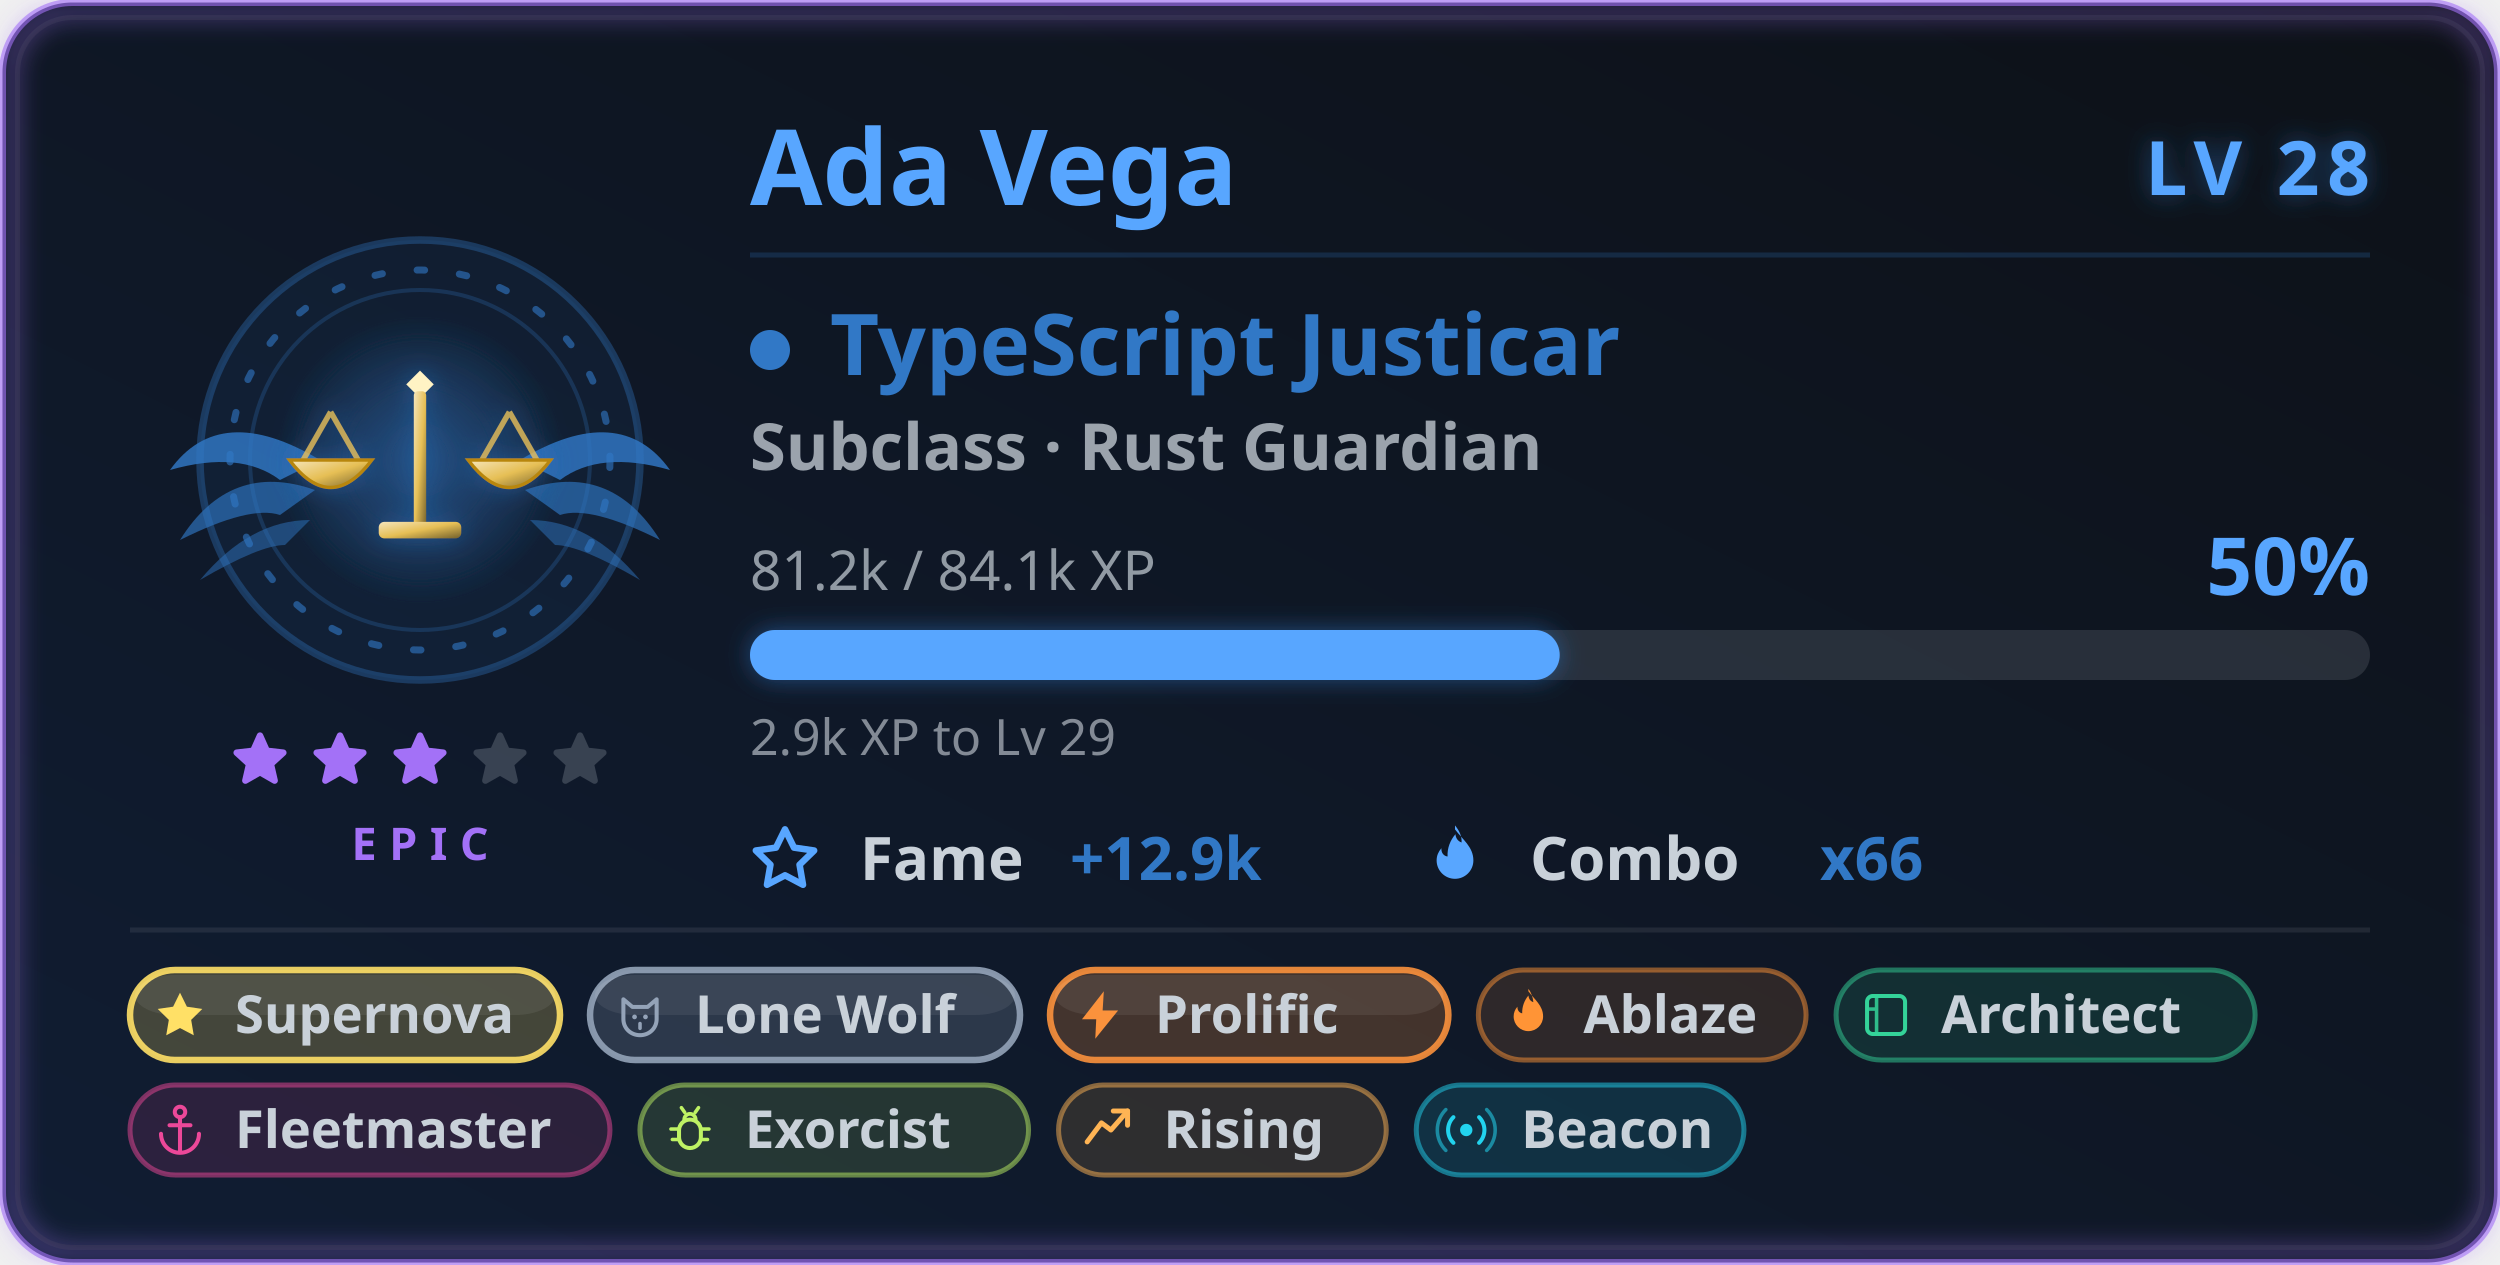
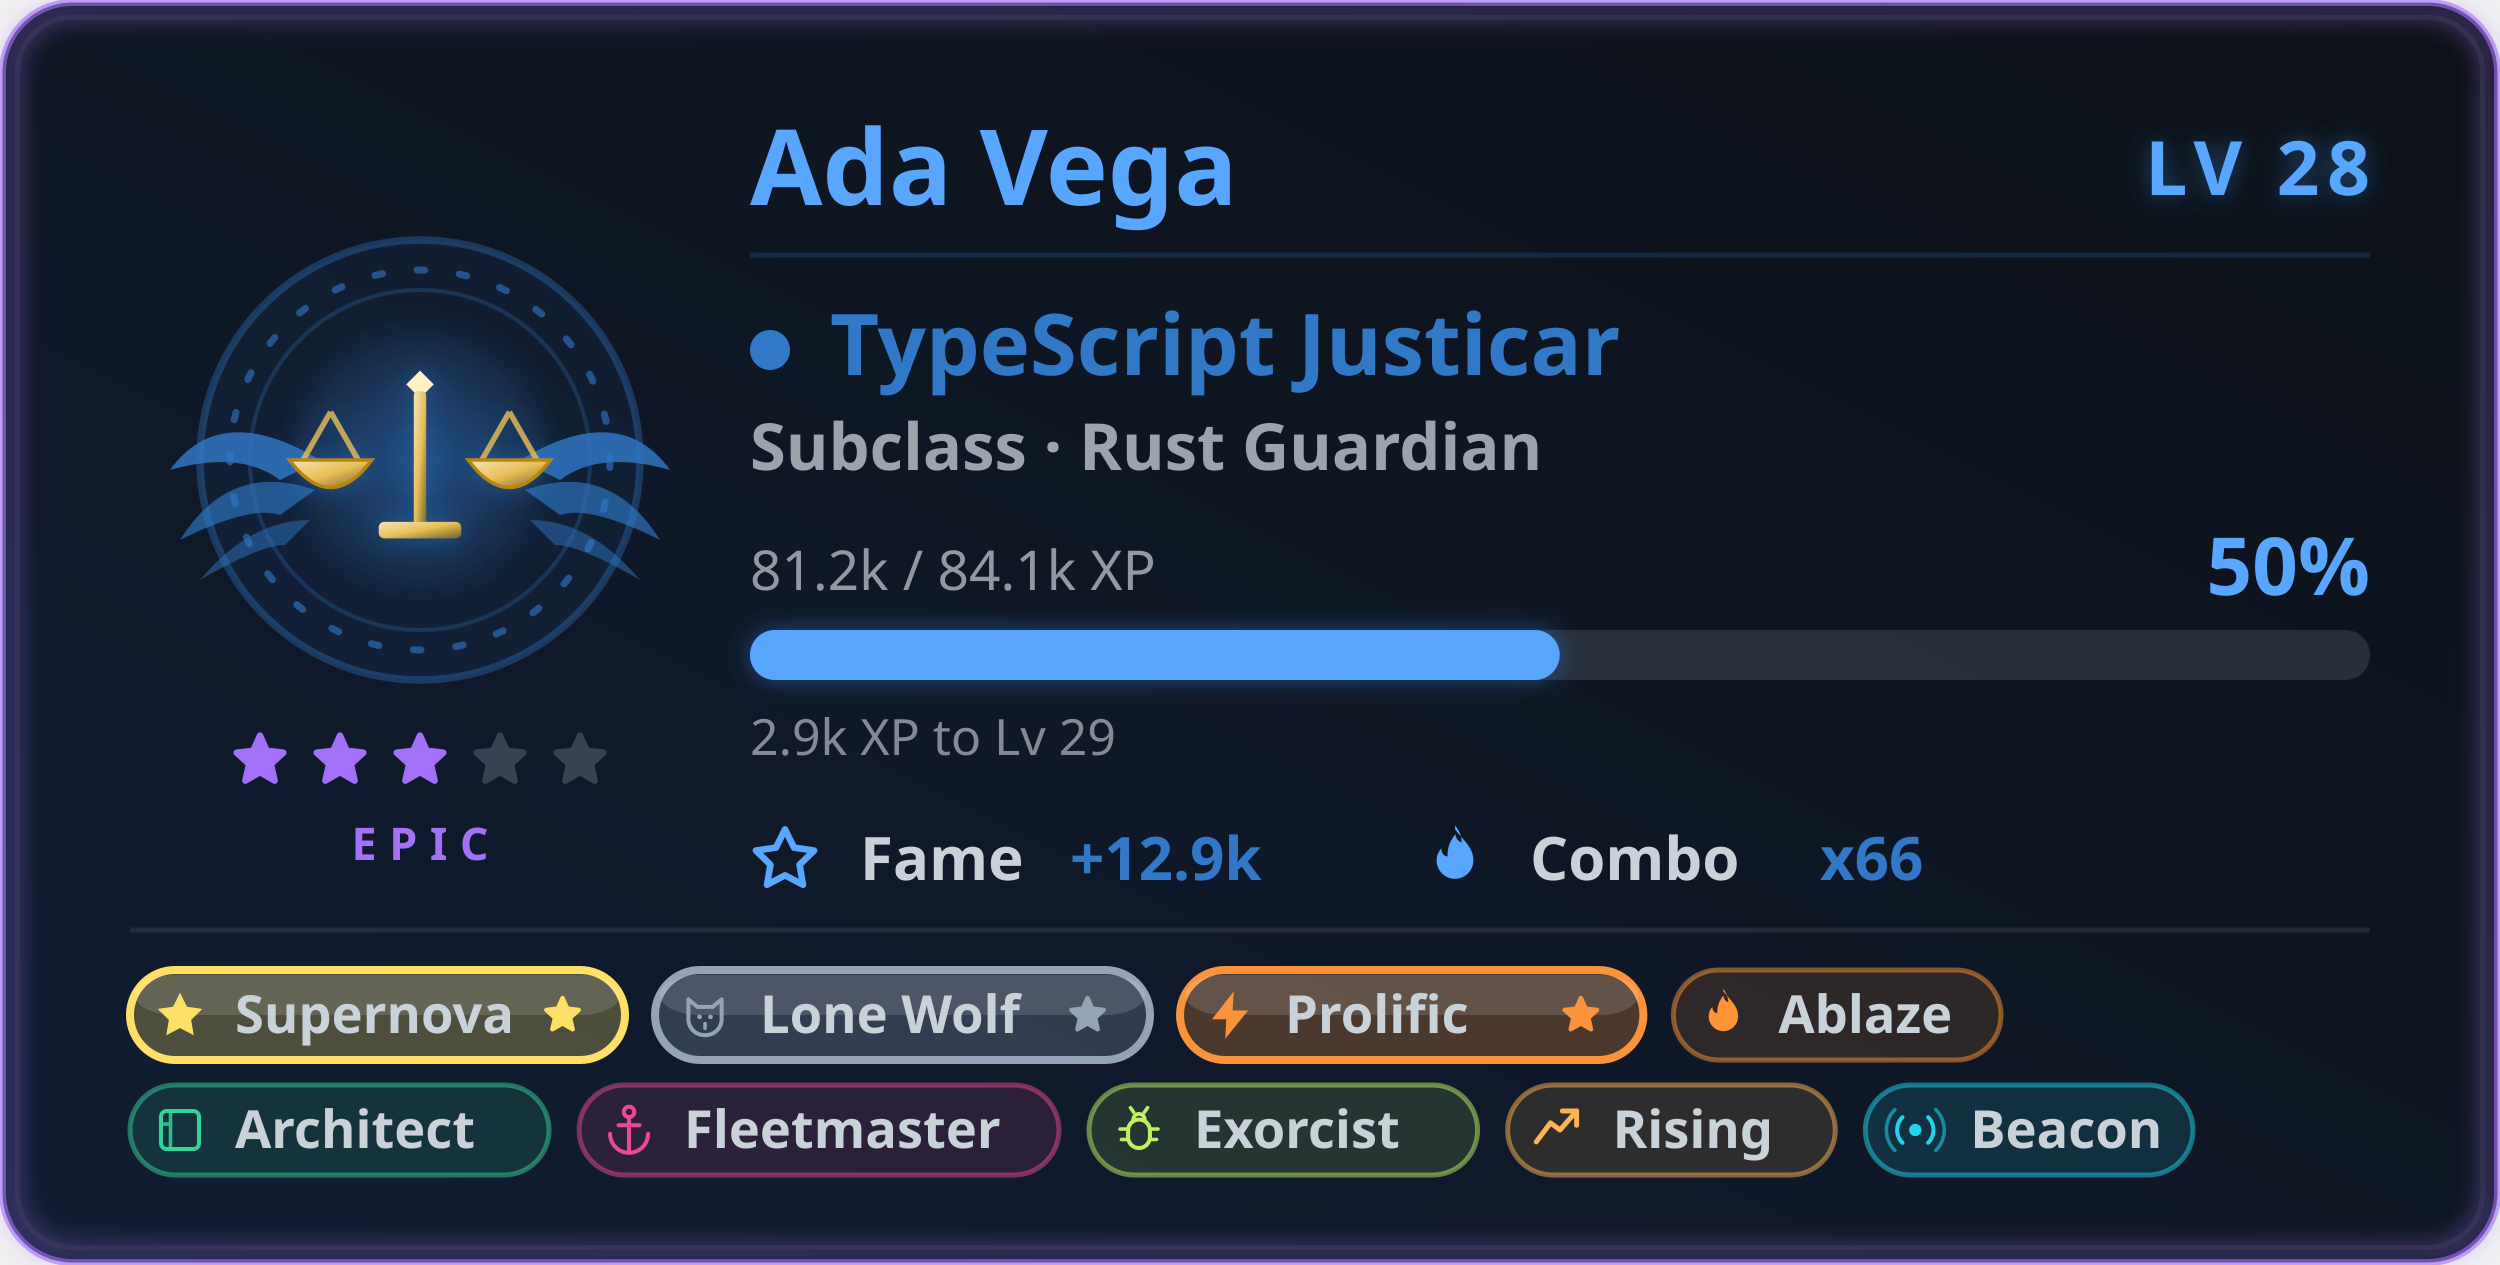
<svg xmlns="http://www.w3.org/2000/svg" width="500" height="253" viewBox="0 0 500 253" role="img" aria-labelledby="card-title-a11y card-desc-a11y">
  <style>
text { font-family: 'Segoe UI', Ubuntu, 'Helvetica Neue', sans-serif; }
.title { font-size: 18px; font-weight: 600; fill: #58a6ff; }
.title-icon { fill: #58a6ff; }
.icon { fill: #58a6ff; }


.gl-name { font-size: 21px; font-weight: 700; fill: #58a6ff; }
.gl-lvl { font-size: 15px; font-weight: 800; letter-spacing: 1.5px; fill: #58a6ff; }
.gl-class { font-size: 17px; font-weight: 700; fill: #3178c6; }
.gl-sub { font-size: 13px; font-weight: 600; fill: #c9d1d9; opacity: 0.75; }
.gl-meta { font-size: 11px; fill: #c9d1d9; opacity: 0.7; }
.gl-pct { font-size: 16px; font-weight: 800; fill: #58a6ff; }
.gl-chip-label { font-size: 12px; font-weight: 600; fill: #c9d1d9; }
.gl-chip-value { font-size: 12px; font-weight: 800; fill: #3178c6; }
.gl-hint { font-size: 10px; fill: #c9d1d9; opacity: 0.62; }
.gl-badge-label { font-size: 10.5px; font-weight: 600; }
.gl-rarity { font-size: 9px; font-weight: 700; letter-spacing: 2.5px; fill: #a371f7; }

</style>
  <defs>
    <linearGradient id="card-bg" x1="0" y1="0" x2="1" y2="1" gradientTransform="rotate(90, 0.5, 0.5)">
      <stop offset="0.0%" stop-color="#0d1117" />
      <stop offset="100.0%" stop-color="#101d33" />
    </linearGradient>
    <filter id="card-glow" x="-50%" y="-50%" width="200%" height="200%">
      <feGaussianBlur in="SourceGraphic" stdDeviation="3" result="blur" />
      <feFlood flood-color="#58a6ff" flood-opacity="0.55" result="tint" />
      <feComposite in="tint" in2="blur" operator="in" result="softGlow" />
      <feMerge>
        <feMergeNode in="softGlow" />
        <feMergeNode in="SourceGraphic" />
      </feMerge>
    </filter>
    <filter id="gl-glow" x="-60%" y="-60%" width="220%" height="220%">
      <feGaussianBlur in="SourceGraphic" stdDeviation="2.4" result="b" />
      <feFlood flood-color="#3178c6" flood-opacity="0.55" result="t" />
      <feComposite in="t" in2="b" operator="in" result="g" />
      <feMerge>
        <feMergeNode in="g" />
        <feMergeNode in="SourceGraphic" />
      </feMerge>
    </filter>
    <filter id="gl-rarity" x="-20%" y="-20%" width="140%" height="140%">
      <feGaussianBlur stdDeviation="2.4" />
    </filter>
  </defs>
  <rect x="0.5" y="0.5" width="499" height="252" rx="14" fill="url(#card-bg)" stroke="#a371f7" stroke-width="1.4" stroke-opacity="0.6" />
  <rect x="3.5" y="3.5" width="493" height="246" rx="11" fill="none" stroke="#30363d" stroke-opacity="0.4" />
  <rect x="2" y="2" width="496" height="249" rx="13" fill="none" stroke="#a371f7" stroke-width="3.5" stroke-opacity="0.4" filter="url(#gl-rarity)" />
  <g class="fade">
    <g class="">
      <g class="flourish">
        <g transform="translate(84,0)">
          <g transform="translate(0,92)" fill="#3178c6">
            <path d="M20 0 Q 40 -12 50 2 Q 36 -2 28 4 Z" opacity="0.82" />
            <path d="M21 6 Q 38 0 48 16 Q 34 9 28 11 Z" opacity="0.64" />
            <path d="M22 12 Q 34 12 44 24 Q 32 17 27 17 Z" opacity="0.48" />
          </g>
        </g>
        <g transform="translate(84,0) scale(-1,1)">
          <g transform="translate(0,92)" fill="#3178c6">
            <path d="M20 0 Q 40 -12 50 2 Q 36 -2 28 4 Z" opacity="0.82" />
            <path d="M21 6 Q 38 0 48 16 Q 34 9 28 11 Z" opacity="0.64" />
            <path d="M22 12 Q 34 12 44 24 Q 32 17 27 17 Z" opacity="0.48" />
          </g>
        </g>
      </g>
      <circle cx="84" cy="92" r="44" fill="#3178c6" fill-opacity="0.08" stroke="#3178c6" stroke-opacity="0.35" stroke-width="1.5" />
      <g class="">
        <circle cx="84" cy="92" r="38" fill="none" stroke="#3178c6" stroke-opacity="0.6" stroke-width="1.4" stroke-dasharray="1.5 7" stroke-linecap="round" />
        <circle cx="84" cy="92" r="34" fill="none" stroke="#3178c6" stroke-opacity="0.25" stroke-width="0.8" />
      </g>
      <g class="" filter="url(#gl-glow)">
        <svg class="" x="51" y="59" width="66" height="66" viewBox="0 0 48 48" aria-hidden="true">
          <defs>
            <radialGradient id="tsHalo" cx="0.5" cy="0.5" r="0.5">
              <stop offset="0" stop-color="#3178c6" stop-opacity="0.42" />
              <stop offset="1" stop-color="#3178c6" stop-opacity="0" />
            </radialGradient>
            <linearGradient id="tsMetal" x1="0" y1="0" x2="1" y2="1">
              <stop offset="0" stop-color="#f5e5bb" />
              <stop offset="0.5" stop-color="#e6bf55" />
              <stop offset="1" stop-color="#73602b" />
            </linearGradient>
          </defs>
          <circle cx="24" cy="24" r="21" fill="url(#tsHalo)" />
          <path d="M24 11 l2 2 l-2 2 l-2 -2 Z" fill="#fff3c4" />
          <rect x="23.1" y="14" width="1.8" height="21" rx="0.6" fill="url(#tsMetal)" />
          <rect x="18" y="33" width="12" height="2.4" rx="0.8" fill="url(#tsMetal)" />
          <path d="M9 17 H39" stroke="url(#tsMetal)" stroke-width="2.2" stroke-linecap="round" />
          <g stroke="#e6bf55" stroke-width="0.8" stroke-opacity="0.8">
            <path d="M11 17 L7 24 M11 17 L15 24 M37 17 L33 24 M37 17 L41 24" />
          </g>
          <g transform="translate(5 24)">
            <path d="M0 0 Q6 8 12 0 Z" fill="url(#tsMetal)" stroke="#b8860b" stroke-width="0.5" />
          </g>
          <g transform="translate(31 24)">
            <path d="M0 0 Q6 8 12 0 Z" fill="url(#tsMetal)" stroke="#b8860b" stroke-width="0.5" />
          </g>
        </svg>
      </g>
    </g>
    <g>
      <g class="" transform="translate(45.5, 145.5) scale(0.5416667)" fill="#a371f7" stroke="#a371f7" stroke-width="2.4" stroke-linejoin="round" stroke-linecap="round" opacity="1">
        <path d="M12 3 L14.5 8.6 L20.6 9.3 L16 13.5 L17.4 19.6 L12 16.5 L6.6 19.6 L8 13.5 L3.4 9.3 L9.5 8.6 Z" />
      </g>
      <g class="" transform="translate(61.5, 145.5) scale(0.5416667)" fill="#a371f7" stroke="#a371f7" stroke-width="2.4" stroke-linejoin="round" stroke-linecap="round" opacity="1">
        <path d="M12 3 L14.5 8.6 L20.6 9.3 L16 13.5 L17.4 19.6 L12 16.5 L6.6 19.6 L8 13.5 L3.4 9.3 L9.5 8.6 Z" />
      </g>
      <g class="" transform="translate(77.5, 145.5) scale(0.5416667)" fill="#a371f7" stroke="#a371f7" stroke-width="2.4" stroke-linejoin="round" stroke-linecap="round" opacity="1">
        <path d="M12 3 L14.5 8.6 L20.6 9.3 L16 13.5 L17.4 19.6 L12 16.5 L6.6 19.6 L8 13.5 L3.4 9.3 L9.5 8.6 Z" />
      </g>
      <g class="" transform="translate(93.5, 145.5) scale(0.5416667)" fill="#c9d1d9" stroke="#c9d1d9" stroke-width="2.4" stroke-linejoin="round" stroke-linecap="round" opacity="0.22">
        <path d="M12 3 L14.5 8.6 L20.6 9.3 L16 13.5 L17.4 19.6 L12 16.5 L6.6 19.6 L8 13.5 L3.4 9.3 L9.5 8.6 Z" />
      </g>
      <g class="" transform="translate(109.5, 145.5) scale(0.5416667)" fill="#c9d1d9" stroke="#c9d1d9" stroke-width="2.4" stroke-linejoin="round" stroke-linecap="round" opacity="0.22">
        <path d="M12 3 L14.5 8.6 L20.6 9.3 L16 13.5 L17.4 19.6 L12 16.5 L6.6 19.6 L8 13.5 L3.4 9.3 L9.5 8.6 Z" />
      </g>
    </g>
    <text class="gl-rarity" x="84" y="172" text-anchor="middle">EPIC</text>
  </g>
  <g class="fade" style="animation-delay:.15s">
    <text class="gl-name" x="150" y="41">Ada Vega</text>
    <text class="gl-lvl glow-pulse" x="474" y="39" text-anchor="end" filter="url(#gl-glow)">LV 28</text>
    <line x1="150" y1="51" x2="474" y2="51" stroke="#3178c6" stroke-opacity="0.22" stroke-width="1" />
    <circle cx="154" cy="70" r="4" fill="#3178c6" />
    <text class="gl-class" x="166" y="75">TypeScript Justicar</text>
    <text class="gl-sub" x="150" y="94">Subclass · Rust Guardian</text>
    <text class="gl-meta" x="150" y="118">81.2k / 84.1k XP</text>
    <text class="gl-pct " x="474" y="119" text-anchor="end">50%</text>
    <rect x="150" y="126" width="324" height="10" rx="5" fill="#c9d1d9" fill-opacity="0.14" />
    <rect class="xp-fill " x="150" y="126" width="161.943" height="10" rx="5" fill="#58a6ff" filter="url(#gl-glow)" />
    <text class="gl-hint" x="150" y="151">2.9k XP to Lv 29</text>
    <g transform="translate(150, 176)">
      <svg class="icon" x="0" y="-11" width="14" height="14" viewBox="0 0 16 16" aria-hidden="true">
        <path fill-rule="evenodd" d="M8 .25a.75.75 0 0 1 .673.418l1.882 3.815 4.21.612a.75.75 0 0 1 .416 1.279l-3.046 2.97.719 4.192a.75.75 0 0 1-1.088.791L8 12.347l-3.766 1.98a.75.75 0 0 1-1.088-.79l.72-4.194L.818 6.374a.75.75 0 0 1 .416-1.28l4.21-.611L7.327.668A.75.75 0 0 1 8 .25zm0 2.445L6.615 5.5a.75.75 0 0 1-.564.41l-3.097.45 2.24 2.184a.75.75 0 0 1 .216.664l-.528 3.084 2.769-1.456a.75.75 0 0 1 .698 0l2.77 1.456-.53-3.084a.75.75 0 0 1 .216-.664l2.24-2.183-3.096-.45a.75.75 0 0 1-.564-.41L8 2.694v.001z" />
      </svg>
      <text class="gl-chip-label" x="22" y="0">Fame</text>
      <text class="gl-chip-value" x="64" y="0">+12.9k</text>
    </g>
    <g transform="translate(284, 176)">
      <svg class="icon" x="0" y="-11" width="14" height="14" viewBox="0 0 16 16" aria-hidden="true">
        <path fill-rule="evenodd" d="M8 1c1.7 2.3 4.2 4 4.2 7.1a4.2 4.2 0 0 1-8.4 0c0-1.1.4-2 1.1-2.8-.1 1 .5 1.8 1.4 1.9-.1-1.9.6-3.7 1.8-5.1.1 1 .6 1.6 1.4 1.9.1-1.4-.5-2.7-1.5-3.9z" />
      </svg>
      <text class="gl-chip-label" x="22" y="0">Combo</text>
      <text class="gl-chip-value" x="80" y="0">x66</text>
    </g>
  </g>
  <g class="fade" style="animation-delay:.2s">
    <line x1="26" y1="186" x2="474" y2="186" stroke="#c9d1d9" stroke-opacity="0.1" stroke-width="1" />
    <g>
-       <rect x="26" y="194" width="86.002" height="18" rx="9" fill="#ffe066" fill-opacity="0.22" stroke="#ffe066" stroke-opacity="0.9" stroke-width="1.3" />
-       <rect x="27" y="195" width="84.002" height="8" rx="8" fill="#ffffff" fill-opacity="0.07" />
+       <rect x="26" y="194" width="99.002" height="18" rx="9" fill="#ffe066" fill-opacity="0.26" stroke="#ffe066" stroke-opacity="1" stroke-width="1.6" />
+       <rect x="27" y="195" width="97.002" height="8" rx="8" fill="#ffffff" fill-opacity="0.13" />
      <g transform="translate(30.3, 197.3) scale(0.475)">
        <path d="M12 2.6 14.9 8.5 21.4 9.45 16.7 14.05 17.8 20.55 12 17.5 6.2 20.55 7.3 14.05 2.6 9.45 9.1 8.5Z" fill="#ffe066" />
      </g>
      <text class="gl-badge-label" x="47" y="206.6" fill="#c9d1d9" font-weight="800">Supernova</text>
-     </g>
-     <g>
-       <rect x="118.002" y="194" width="86.002" height="18" rx="9" fill="#94a3b8" fill-opacity="0.22" stroke="#94a3b8" stroke-opacity="0.9" stroke-width="1.3" />
-       <rect x="119.002" y="195" width="84.002" height="8" rx="8" fill="#ffffff" fill-opacity="0.07" />
-       <g transform="translate(122.3024, 197.3) scale(0.475)">
+       <g class="" transform="translate(108.0024, 198.5) scale(0.375)" fill="#ffe066" stroke="#ffe066" stroke-width="2.4" stroke-linejoin="round" stroke-linecap="round" opacity="1">
+         <path d="M12 3 L14.5 8.6 L20.6 9.3 L16 13.5 L17.4 19.6 L12 16.5 L6.6 19.6 L8 13.5 L3.4 9.3 L9.5 8.6 Z" />
+       </g>
+     </g>
+     <g>
+       <rect x="131.002" y="194" width="99.002" height="18" rx="9" fill="#94a3b8" fill-opacity="0.26" stroke="#94a3b8" stroke-opacity="1" stroke-width="1.6" />
+       <rect x="132.002" y="195" width="97.002" height="8" rx="8" fill="#ffffff" fill-opacity="0.13" />
+       <g transform="translate(135.3024, 197.3) scale(0.475)">
        <path d="M5 5.4 8.8 8.6h6.4L19 5.4v8.3c0 3.9-3.1 6.8-7 6.8s-7-2.9-7-6.8Z" fill="none" stroke="#94a3b8" stroke-width="1.7" stroke-linejoin="round" />
        <circle cx="9.7" cy="12.8" r="1" fill="#94a3b8" />
        <circle cx="14.3" cy="12.8" r="1" fill="#94a3b8" />
        <path d="M12 15.6v2" fill="none" stroke="#94a3b8" stroke-width="1.5" stroke-linejoin="round" stroke-linecap="round" />
      </g>
-       <text class="gl-badge-label" x="139.002" y="206.6" fill="#c9d1d9" font-weight="800">Lone Wolf</text>
-     </g>
-     <g>
-       <rect x="210.005" y="194" width="79.669" height="18" rx="9" fill="#fb923c" fill-opacity="0.22" stroke="#fb923c" stroke-opacity="0.9" stroke-width="1.3" />
-       <rect x="211.005" y="195" width="77.669" height="8" rx="8" fill="#ffffff" fill-opacity="0.07" />
-       <g transform="translate(214.3048, 197.3) scale(0.475)">
+       <text class="gl-badge-label" x="152.002" y="206.6" fill="#c9d1d9" font-weight="800">Lone Wolf</text>
+       <g class="" transform="translate(213.0048, 198.5) scale(0.375)" fill="#94a3b8" stroke="#94a3b8" stroke-width="2.4" stroke-linejoin="round" stroke-linecap="round" opacity="1">
+         <path d="M12 3 L14.5 8.6 L20.6 9.3 L16 13.5 L17.4 19.6 L12 16.5 L6.6 19.6 L8 13.5 L3.4 9.3 L9.5 8.6 Z" />
+       </g>
+     </g>
+     <g>
+       <rect x="236.005" y="194" width="92.669" height="18" rx="9" fill="#fb923c" fill-opacity="0.26" stroke="#fb923c" stroke-opacity="1" stroke-width="1.6" />
+       <rect x="237.005" y="195" width="90.669" height="8" rx="8" fill="#ffffff" fill-opacity="0.13" />
+       <g transform="translate(240.3048, 197.3) scale(0.475)">
        <path d="M13.6 2 4.4 13.8h6L10 22l9.6-11.9h-6.5Z" fill="#fb923c" />
      </g>
-       <text class="gl-badge-label" x="231.005" y="206.6" fill="#c9d1d9" font-weight="800">Prolific</text>
-     </g>
-     <g>
-       <rect x="295.674" y="194" width="65.54" height="18" rx="9" fill="#ff9436" fill-opacity="0.13" stroke="#ff9436" stroke-opacity="0.5" stroke-width="1" />
-       <g transform="translate(299.9736, 197.3) scale(0.475)">
+       <text class="gl-badge-label" x="257.005" y="206.6" fill="#c9d1d9" font-weight="800">Prolific</text>
+       <g class="" transform="translate(311.6736, 198.5) scale(0.375)" fill="#fb923c" stroke="#fb923c" stroke-width="2.4" stroke-linejoin="round" stroke-linecap="round" opacity="1">
+         <path d="M12 3 L14.5 8.6 L20.6 9.3 L16 13.5 L17.4 19.6 L12 16.5 L6.6 19.6 L8 13.5 L3.4 9.3 L9.5 8.6 Z" />
+       </g>
+     </g>
+     <g>
+       <rect x="334.674" y="194" width="65.54" height="18" rx="9" fill="#ff9436" fill-opacity="0.13" stroke="#ff9436" stroke-opacity="0.5" stroke-width="1" />
+       <g transform="translate(338.9736, 197.3) scale(0.475)">
        <path d="M12 2c2.5 3.4 6.2 6 6.2 10.6a6.2 6.2 0 0 1-12.4 0c0-1.6.6-3 1.6-4.1-.1 1.5.8 2.6 2 2.8-.1-2.8.9-5.4 2.6-7.5.2 1.5.9 2.4 2.1 2.8-.2-2-.8-4-2.1-5.6Z" fill="#ff9436" />
      </g>
-       <text class="gl-badge-label" x="316.674" y="206.6" fill="#c9d1d9">Ablaze</text>
-     </g>
-     <g>
-       <rect x="367.214" y="194" width="83.81" height="18" rx="9" fill="#34d399" fill-opacity="0.13" stroke="#34d399" stroke-opacity="0.5" stroke-width="1" />
-       <g transform="translate(371.5136, 197.3) scale(0.475)">
+       <text class="gl-badge-label" x="355.674" y="206.6" fill="#c9d1d9">Ablaze</text>
+     </g>
+     <g>
+       <rect x="26" y="217" width="83.81" height="18" rx="9" fill="#34d399" fill-opacity="0.13" stroke="#34d399" stroke-opacity="0.5" stroke-width="1" />
+       <g transform="translate(30.3, 220.3) scale(0.475)">
        <rect x="4" y="4" width="16" height="16" rx="2.4" fill="none" stroke="#34d399" stroke-width="1.7" />
        <path d="M8 4v16 M4 9.5h4" fill="none" stroke="#34d399" stroke-width="1.5" opacity="0.85" />
      </g>
-       <text class="gl-badge-label" x="388.214" y="206.6" fill="#c9d1d9">Architect</text>
-     </g>
-     <g>
-       <rect x="26" y="217" width="95.99" height="18" rx="9" fill="#ec4899" fill-opacity="0.13" stroke="#ec4899" stroke-opacity="0.5" stroke-width="1" />
-       <g transform="translate(30.3, 220.3) scale(0.475)">
+       <text class="gl-badge-label" x="47" y="229.6" fill="#c9d1d9">Architect</text>
+     </g>
+     <g>
+       <rect x="115.81" y="217" width="95.99" height="18" rx="9" fill="#ec4899" fill-opacity="0.13" stroke="#ec4899" stroke-opacity="0.5" stroke-width="1" />
+       <g transform="translate(120.11, 220.3) scale(0.475)">
        <circle cx="12" cy="4.4" r="2.2" fill="none" stroke="#ec4899" stroke-width="1.7" />
        <path d="M12 6.6V21M7.6 10h8.8" fill="none" stroke="#ec4899" stroke-width="1.7" stroke-linejoin="round" stroke-linecap="round" />
        <path d="M4 13.6a8 8 0 0 0 16 0" fill="none" stroke="#ec4899" stroke-width="1.7" stroke-linejoin="round" stroke-linecap="round" />
      </g>
-       <text class="gl-badge-label" x="47" y="229.6" fill="#c9d1d9">Fleetmaster</text>
-     </g>
-     <g>
-       <rect x="127.99" y="217" width="77.72" height="18" rx="9" fill="#bef264" fill-opacity="0.13" stroke="#bef264" stroke-opacity="0.5" stroke-width="1" />
-       <g transform="translate(132.29, 220.3) scale(0.475)">
+       <text class="gl-badge-label" x="136.81" y="229.6" fill="#c9d1d9">Fleetmaster</text>
+     </g>
+     <g>
+       <rect x="217.8" y="217" width="77.72" height="18" rx="9" fill="#bef264" fill-opacity="0.13" stroke="#bef264" stroke-opacity="0.5" stroke-width="1" />
+       <g transform="translate(222.1, 220.3) scale(0.475)">
        <rect x="7.4" y="7.6" width="9.2" height="12" rx="4.6" fill="none" stroke="#bef264" stroke-width="1.7" />
        <path d="M9.6 7.6a2.4 2.4 0 0 1 4.8 0" fill="none" stroke="#bef264" stroke-width="1.6" stroke-linejoin="round" stroke-linecap="round" />
        <path d="M7.4 11.6H4M16.6 11.6H20M7.4 16H4.6M16.6 16H19.4M9.8 4.6 8.4 2.6M14.2 4.6 15.6 2.6" fill="none" stroke="#bef264" stroke-width="1.5" stroke-linejoin="round" stroke-linecap="round" />
      </g>
-       <text class="gl-badge-label" x="148.99" y="229.6" fill="#c9d1d9">Exorcist</text>
-     </g>
-     <g>
-       <rect x="211.71" y="217" width="65.54" height="18" rx="9" fill="#ffb454" fill-opacity="0.13" stroke="#ffb454" stroke-opacity="0.5" stroke-width="1" />
-       <g transform="translate(216.01, 220.3) scale(0.475)">
+       <text class="gl-badge-label" x="238.8" y="229.6" fill="#c9d1d9">Exorcist</text>
+     </g>
+     <g>
+       <rect x="301.52" y="217" width="65.54" height="18" rx="9" fill="#ffb454" fill-opacity="0.13" stroke="#ffb454" stroke-opacity="0.5" stroke-width="1" />
+       <g transform="translate(305.82, 220.3) scale(0.475)">
        <path d="M3 17 L9 9 L13 12 L20 4" fill="none" stroke="#ffb454" stroke-width="2.1" stroke-linejoin="round" stroke-linecap="round" />
        <path d="M14 4 H20 V10" fill="none" stroke="#ffb454" stroke-width="2.1" stroke-linejoin="round" stroke-linecap="round" />
      </g>
-       <text class="gl-badge-label" x="232.71" y="229.6" fill="#c9d1d9">Rising</text>
-     </g>
-     <g>
-       <rect x="283.25" y="217" width="65.54" height="18" rx="9" fill="#22d3ee" fill-opacity="0.13" stroke="#22d3ee" stroke-opacity="0.5" stroke-width="1" />
-       <g transform="translate(287.55, 220.3) scale(0.475)">
+       <text class="gl-badge-label" x="322.52" y="229.6" fill="#c9d1d9">Rising</text>
+     </g>
+     <g>
+       <rect x="373.06" y="217" width="65.54" height="18" rx="9" fill="#22d3ee" fill-opacity="0.13" stroke="#22d3ee" stroke-opacity="0.5" stroke-width="1" />
+       <g transform="translate(377.36, 220.3) scale(0.475)">
        <circle cx="12" cy="12" r="2.6" fill="#22d3ee" />
        <path d="M6.6 6.6a7.6 7.6 0 0 0 0 10.8M17.4 6.6a7.6 7.6 0 0 1 0 10.8" fill="none" stroke="#22d3ee" stroke-width="1.7" stroke-linejoin="round" stroke-linecap="round" />
        <path d="M3.4 3.4a12.1 12.1 0 0 0 0 17.2M20.6 3.4a12.1 12.1 0 0 1 0 17.2" fill="none" stroke="#22d3ee" stroke-width="1.5" stroke-linejoin="round" stroke-linecap="round" opacity="0.55" />
      </g>
-       <text class="gl-badge-label" x="304.25" y="229.6" fill="#c9d1d9">Beacon</text>
+       <text class="gl-badge-label" x="394.06" y="229.6" fill="#c9d1d9">Beacon</text>
    </g>
  </g>
</svg>
